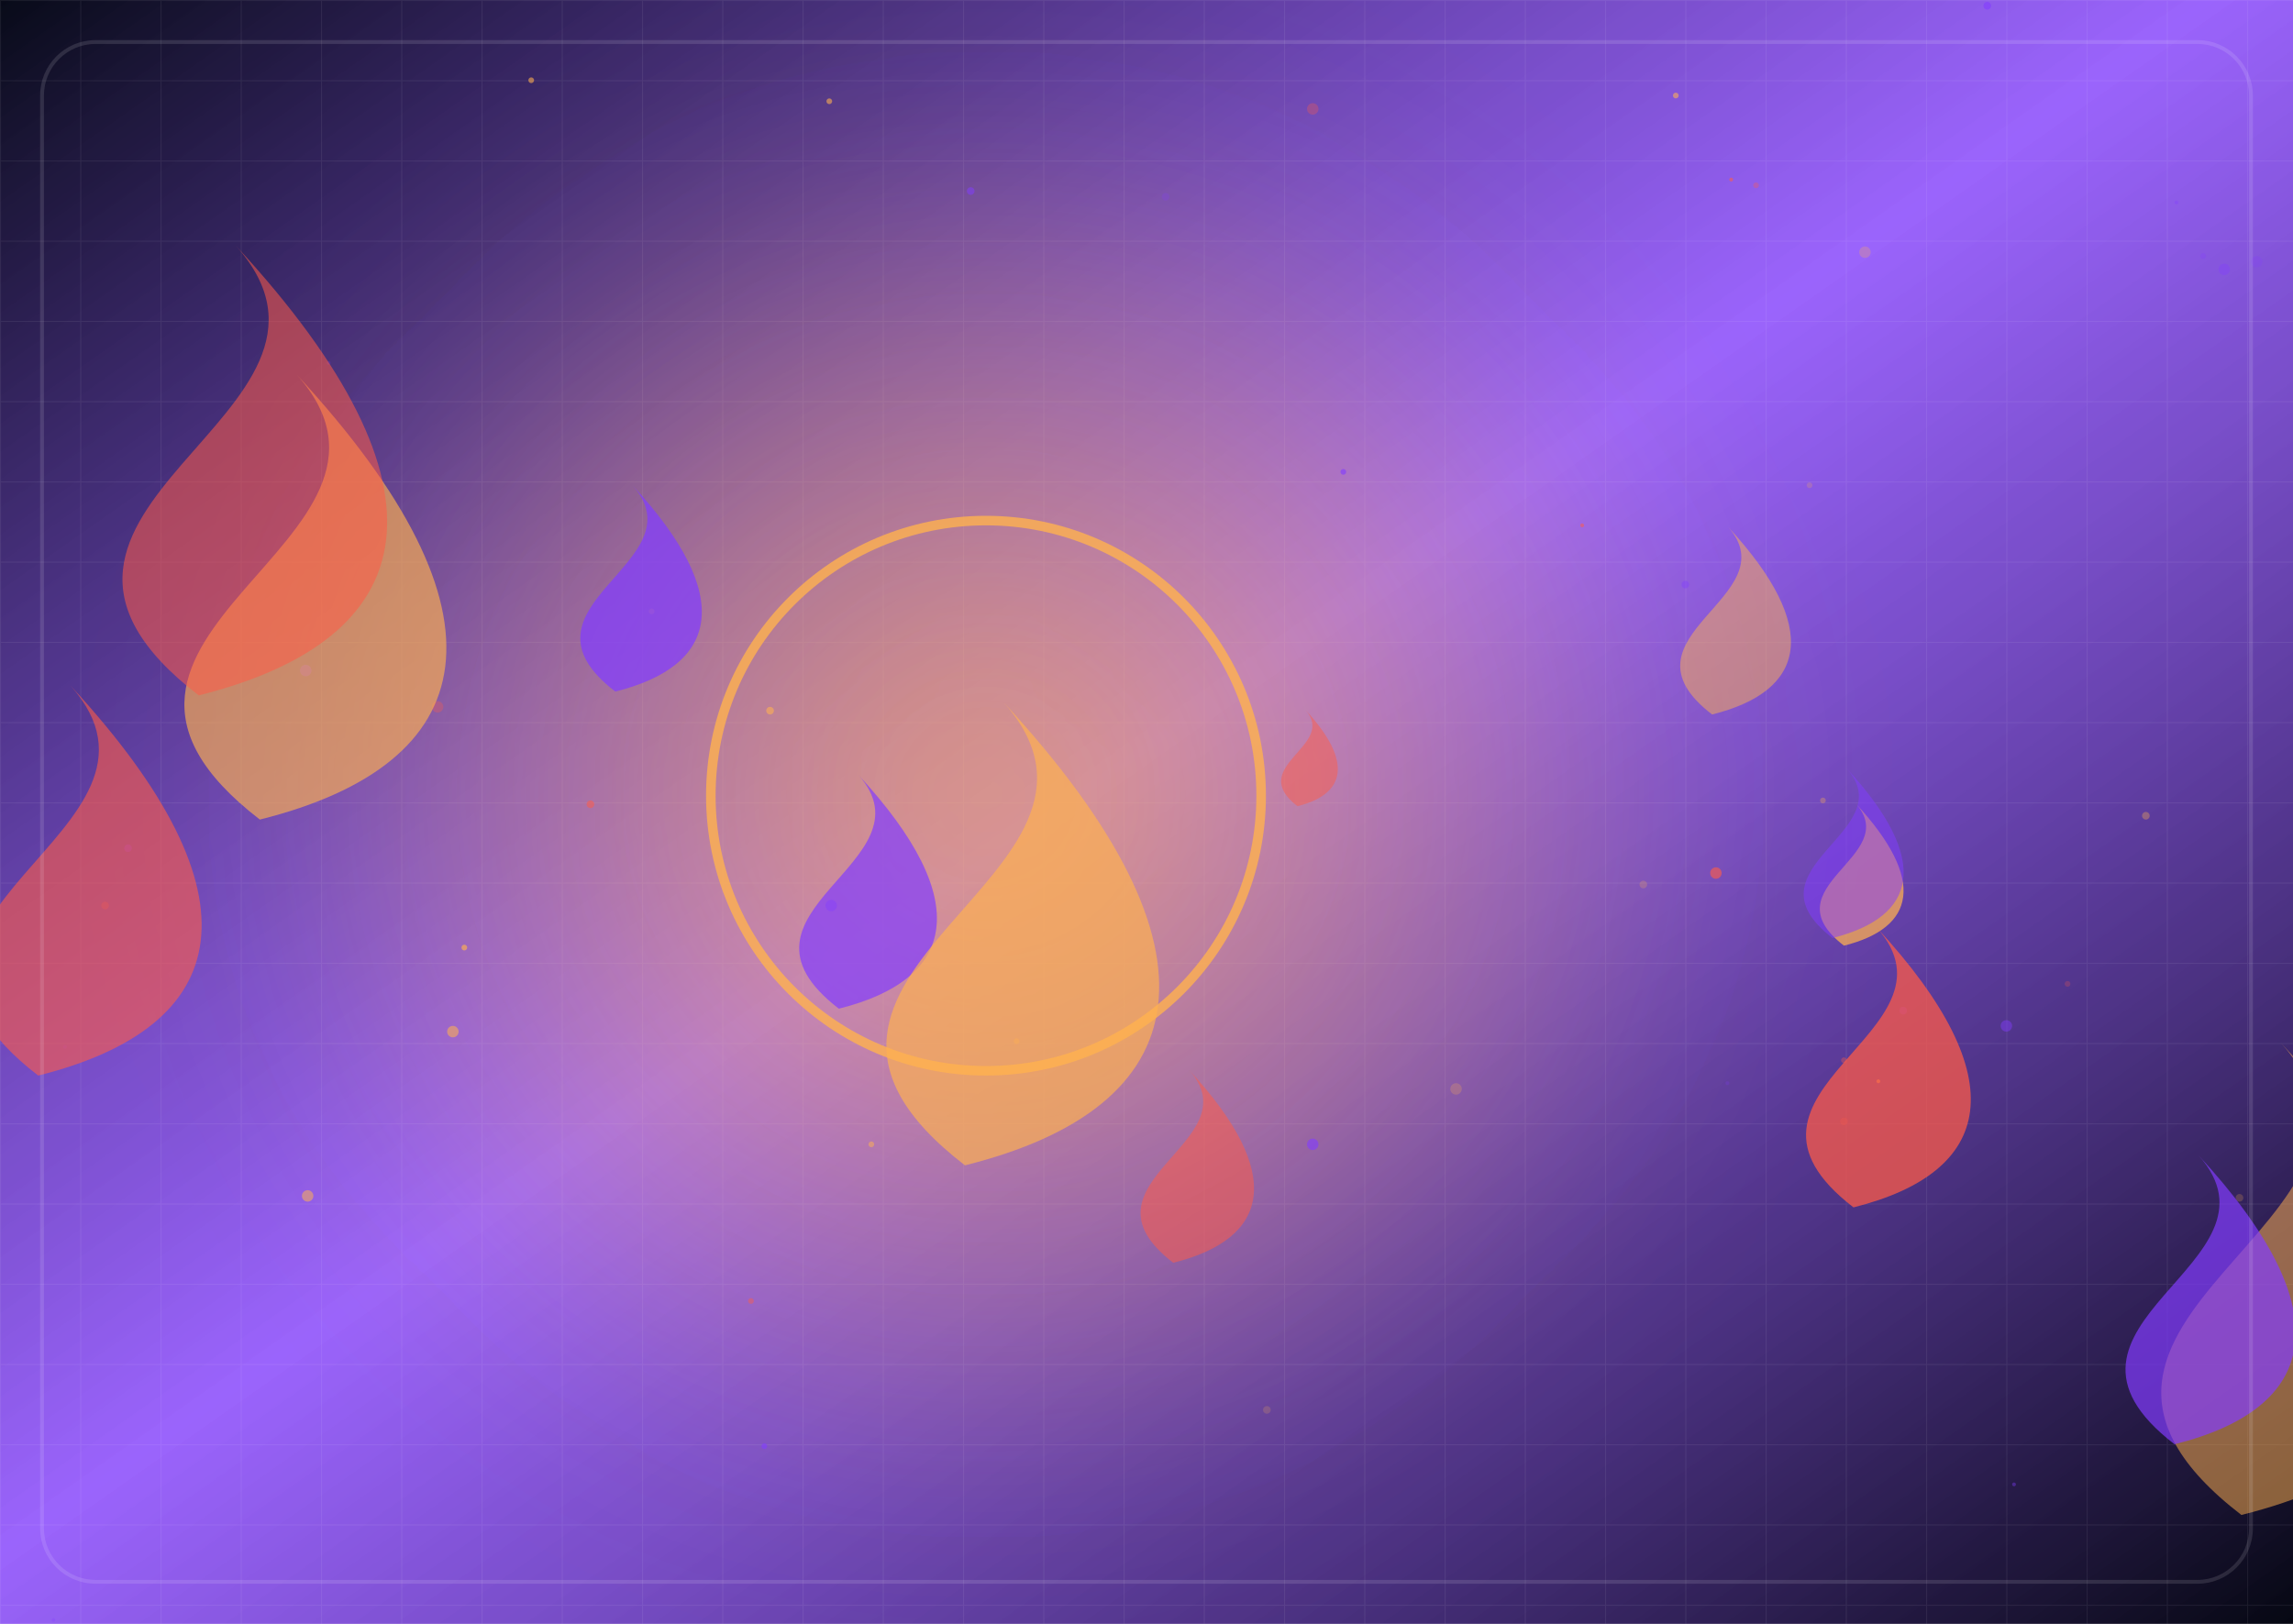
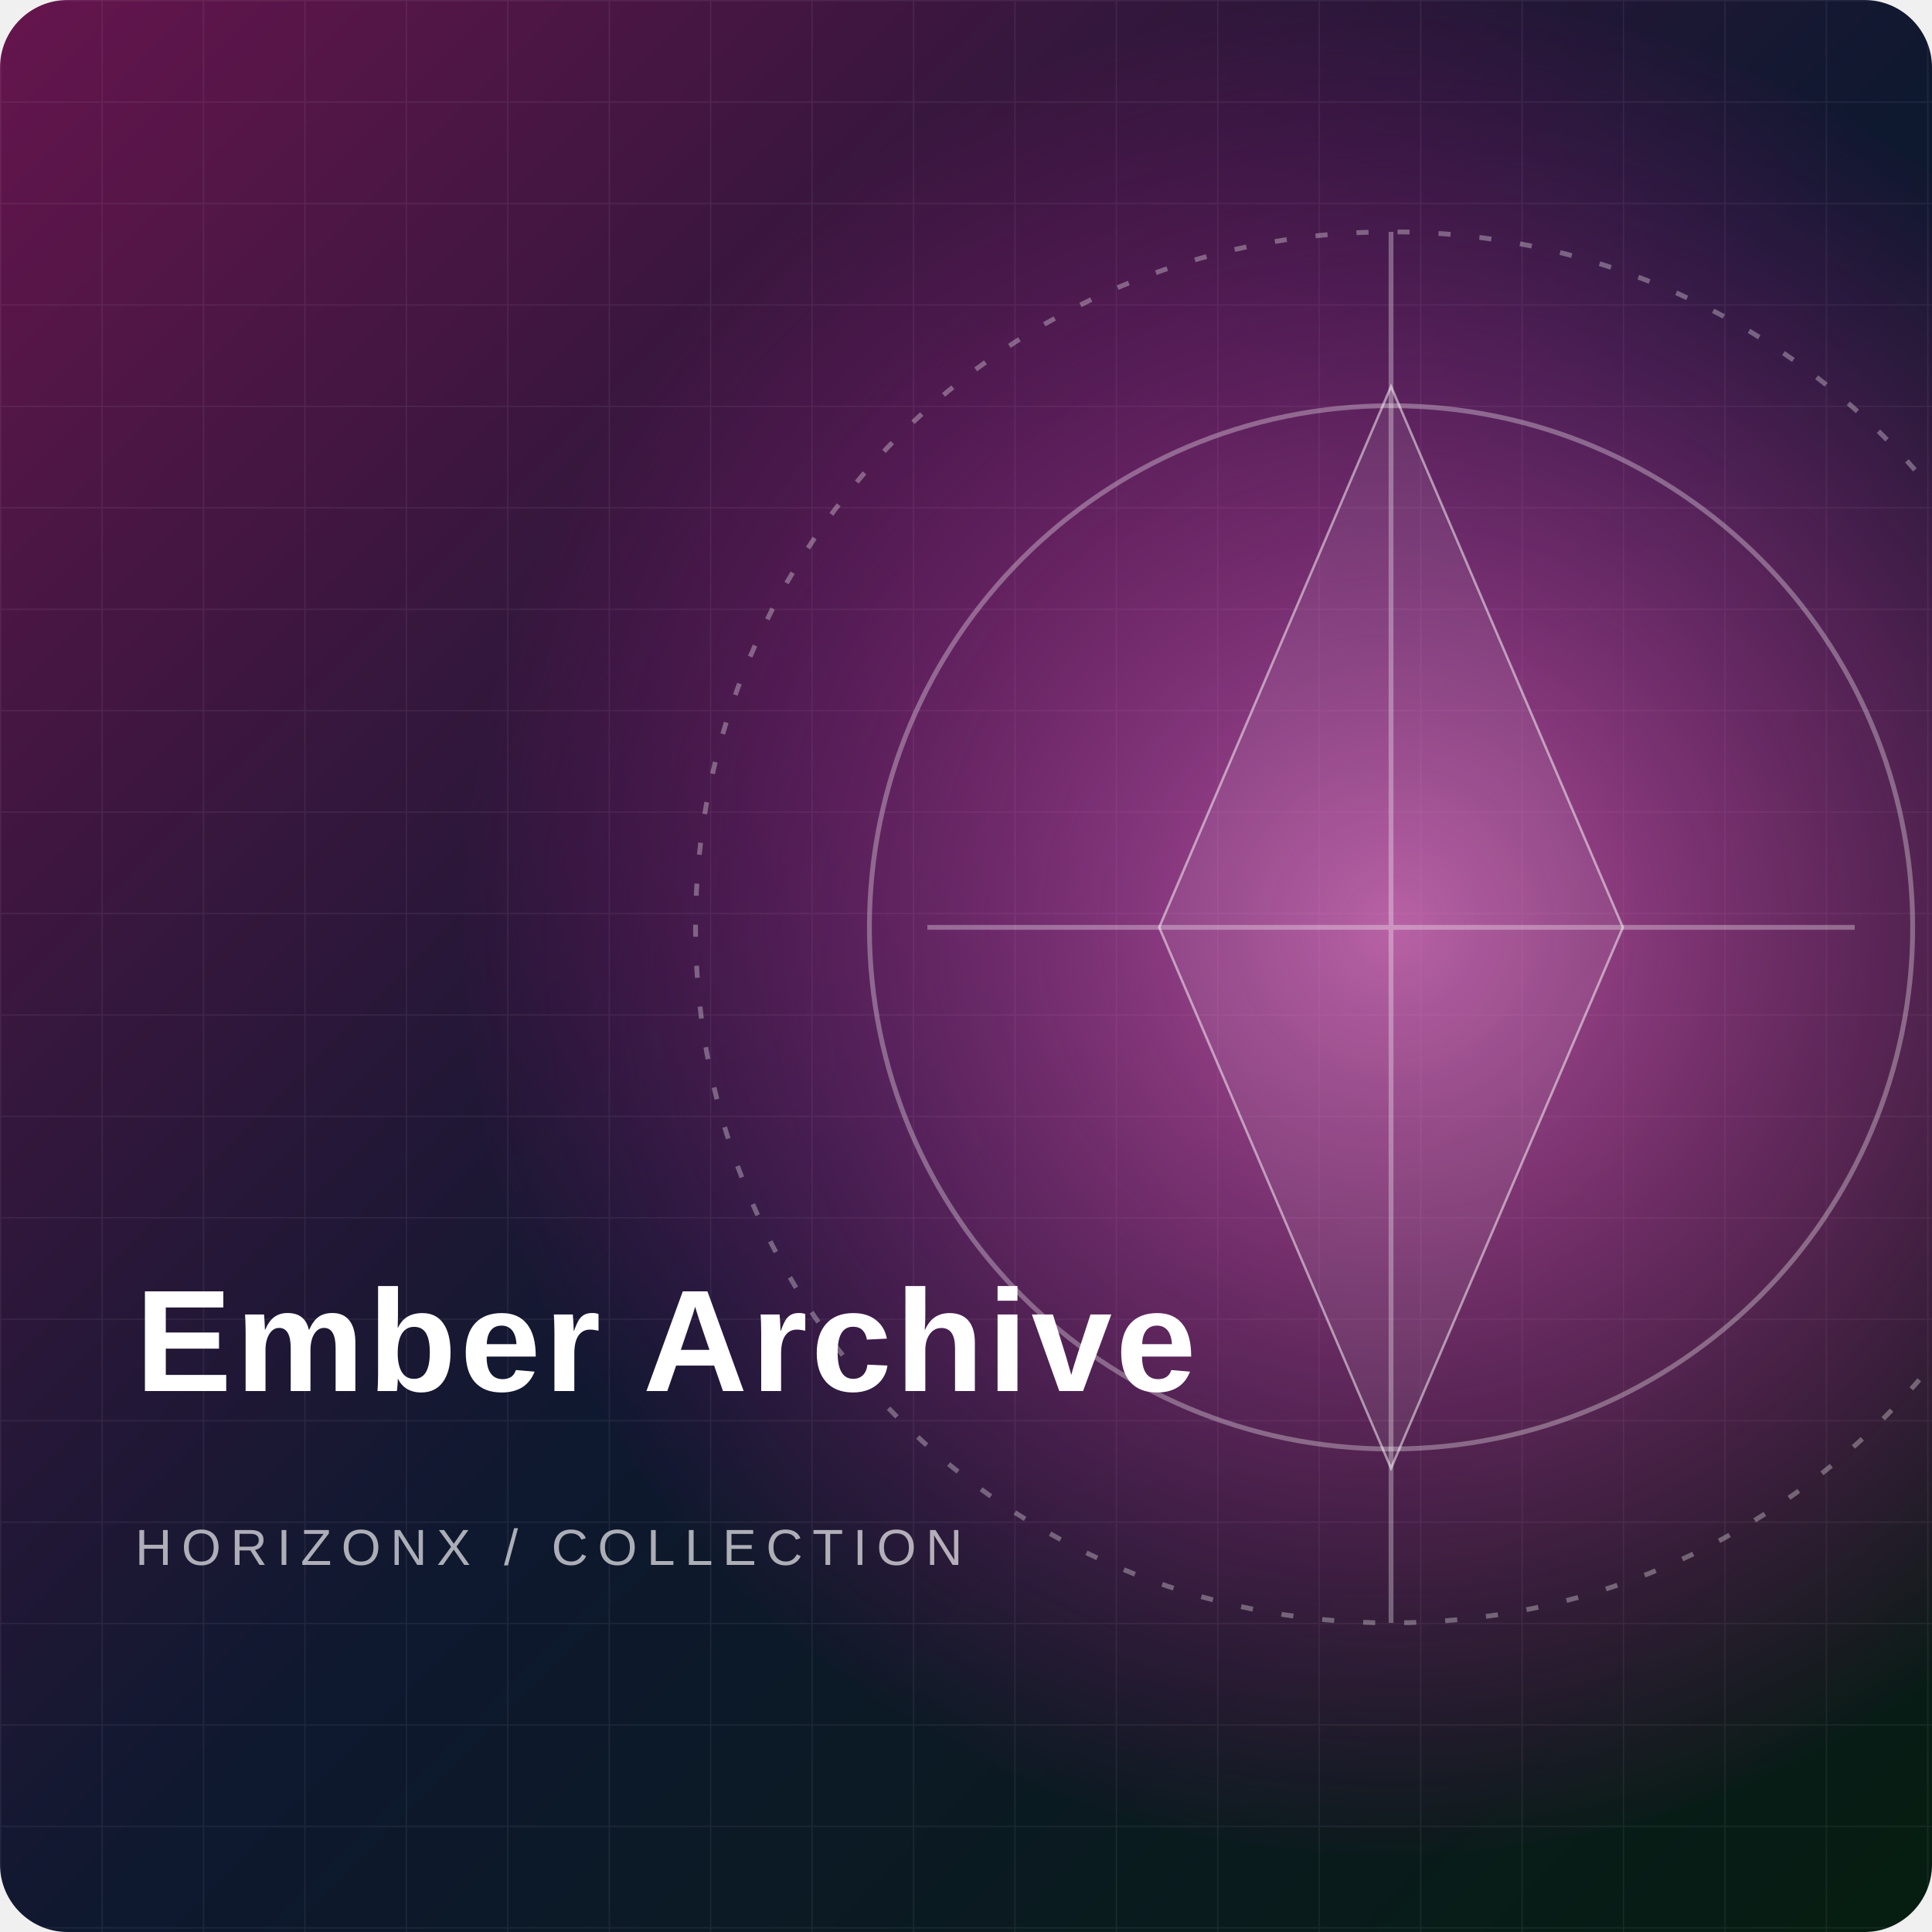
- <svg xmlns="http://www.w3.org/2000/svg" width="1200" height="850" viewBox="0 0 1200 850">
+ <svg xmlns="http://www.w3.org/2000/svg" width="800" height="800" viewBox="0 0 800 800" fill="none">
  <defs>
-     <linearGradient id="bg" x1="0" y1="0" x2="1" y2="1">
-       <stop stop-color="#070a17" />
-       <stop offset=".48" stop-color="#823cff" stop-opacity=".78" />
-       <stop offset="1" stop-color="#050711" />
+     <linearGradient id="g" x1="0" y1="0" x2="800" y2="800" gradientUnits="userSpaceOnUse">
+       <stop stop-color="hsl(318,65%,24%)" />
+       <stop offset=".52" stop-color="hsl(222,55%,12%)" />
+       <stop offset="1" stop-color="hsl(146,65%,7%)" />
    </linearGradient>
-     <radialGradient id="glow">
-       <stop stop-color="#ffb14f" stop-opacity=".72" />
-       <stop offset="1" stop-color="#ffb14f" stop-opacity="0" />
+     <radialGradient id="r">
+       <stop stop-color="hsl(318,90%,70%)" stop-opacity=".7" />
+       <stop offset="1" stop-color="hsl(318,90%,50%)" stop-opacity="0" />
    </radialGradient>
-     <linearGradient id="metal" x1="0" y1="0" x2="1" y2="1">
-       <stop stop-color="#ffffff" stop-opacity=".85" />
-       <stop offset=".25" stop-color="#ffb14f" />
-       <stop offset=".68" stop-color="#ff5b46" />
-       <stop offset="1" stop-color="#10172e" />
-     </linearGradient>
-     <pattern id="grid" width="42" height="42" patternUnits="userSpaceOnUse">
-       <path d="M42 0H0V42" fill="none" stroke="white" stroke-opacity=".07" stroke-width="1" />
+     <pattern id="p" width="42" height="42" patternUnits="userSpaceOnUse">
+       <path d="M42 0H0V42" stroke="white" stroke-opacity=".07" />
    </pattern>
-     <filter id="blur">
-       <feGaussianBlur stdDeviation="50" />
-     </filter>
  </defs>
-   <rect width="1200" height="850" fill="url(#bg)" />
-   <rect width="1200" height="850" fill="url(#grid)" />
-   <ellipse cx="516" cy="416" rx="408" ry="382" fill="url(#glow)" filter="url(#blur)" />
-   <circle cx="983" cy="566" r="1" fill="#ffb14f" opacity="0.61" />
-   <circle cx="965" cy="555" r="1.5" fill="#ff5b46" opacity="0.35" />
-   <circle cx="882" cy="306" r="2" fill="#823cff" opacity="0.39" />
-   <circle cx="687" cy="57" r="3" fill="#ff5b46" opacity="0.29" />
-   <circle cx="954" cy="419" r="1.5" fill="#ffb14f" opacity="0.31" />
-   <circle cx="229" cy="370" r="3" fill="#ff5b46" opacity="0.30" />
-   <circle cx="67" cy="444" r="2" fill="#823cff" opacity="0.43" />
-   <circle cx="1050" cy="537" r="3" fill="#823cff" opacity="0.44" />
-   <circle cx="1040" cy="3" r="2" fill="#823cff" opacity="0.61" />
-   <circle cx="1164" cy="141" r="3" fill="#823cff" opacity="0.35" />
-   <circle cx="161" cy="626" r="3" fill="#ffb14f" opacity="0.53" />
-   <circle cx="341" cy="320" r="1.5" fill="#ffb14f" opacity="0.34" />
-   <circle cx="947" cy="254" r="1.5" fill="#ffb14f" opacity="0.21" />
-   <circle cx="1123" cy="427" r="2" fill="#ffb14f" opacity="0.34" />
-   <circle cx="1139" cy="106" r="1" fill="#823cff" opacity="0.32" />
-   <circle cx="435" cy="474" r="3" fill="#823cff" opacity="0.41" />
-   <circle cx="309" cy="421" r="2" fill="#ff5b46" opacity="0.53" />
-   <circle cx="996" cy="529" r="2" fill="#823cff" opacity="0.42" />
-   <circle cx="828" cy="275" r="1" fill="#ff5b46" opacity="0.52" />
-   <circle cx="965" cy="587" r="2" fill="#ff5b46" opacity="0.22" />
-   <circle cx="278" cy="42" r="1.5" fill="#ffb14f" opacity="0.58" />
-   <circle cx="400" cy="757" r="1.5" fill="#823cff" opacity="0.59" />
-   <circle cx="687" cy="599" r="3" fill="#823cff" opacity="0.61" />
-   <circle cx="860" cy="463" r="2" fill="#ffb14f" opacity="0.22" />
-   <circle cx="877" cy="50" r="1.5" fill="#ffb14f" opacity="0.57" />
-   <circle cx="904" cy="567" r="1" fill="#823cff" opacity="0.20" />
-   <circle cx="610" cy="103" r="2" fill="#823cff" opacity="0.21" />
-   <circle cx="393" cy="681" r="1.5" fill="#ff5b46" opacity="0.44" />
-   <circle cx="508" cy="100" r="2" fill="#823cff" opacity="0.51" />
-   <circle cx="456" cy="599" r="1.5" fill="#ffb14f" opacity="0.50" />
-   <circle cx="1082" cy="515" r="1.5" fill="#ff5b46" opacity="0.22" />
-   <circle cx="403" cy="372" r="2" fill="#ffb14f" opacity="0.57" />
-   <circle cx="663" cy="738" r="2" fill="#ffb14f" opacity="0.19" />
-   <circle cx="55" cy="474" r="2" fill="#ff5b46" opacity="0.24" />
-   <circle cx="898" cy="457" r="3" fill="#ff5b46" opacity="0.61" />
-   <circle cx="919" cy="97" r="1.5" fill="#ff5b46" opacity="0.31" />
-   <circle cx="28" cy="848" r="1" fill="#823cff" opacity="0.24" />
-   <circle cx="532" cy="545" r="1.5" fill="#ffb14f" opacity="0.36" />
-   <circle cx="762" cy="570" r="3" fill="#ffb14f" opacity="0.23" />
-   <circle cx="703" cy="247" r="1.5" fill="#823cff" opacity="0.61" />
-   <circle cx="237" cy="540" r="3" fill="#ffb14f" opacity="0.56" />
-   <circle cx="1153" cy="134" r="1.5" fill="#823cff" opacity="0.26" />
-   <circle cx="1181" cy="137" r="3" fill="#823cff" opacity="0.22" />
-   <circle cx="160" cy="351" r="3" fill="#823cff" opacity="0.57" />
-   <circle cx="172" cy="190" r="1" fill="#823cff" opacity="0.21" />
-   <circle cx="243" cy="496" r="1.5" fill="#ffb14f" opacity="0.65" />
-   <circle cx="434" cy="53" r="1.5" fill="#ffb14f" opacity="0.58" />
-   <circle cx="1172" cy="627" r="2" fill="#ffb14f" opacity="0.21" />
-   <circle cx="976" cy="132" r="3" fill="#ffb14f" opacity="0.26" />
-   <circle cx="34" cy="548" r="1" fill="#823cff" opacity="0.28" />
-   <circle cx="906" cy="94" r="1" fill="#ff5b46" opacity="0.57" />
-   <circle cx="1054" cy="777" r="1" fill="#823cff" opacity="0.38" />
-   <path d="M965 495 C924.7 464 996 448.5 971.2 420.6 C1008.4 460.9 1002.2 485.7 965 495Z" fill="#ffb14f" opacity="0.73" />
-   <path d="M614 661 C559.4 619 656 598.0 622.4 560.2 C672.8 614.8 664.4 648.4 614 661Z" fill="#ff5b46" opacity="0.53" />
-   <path d="M439 528 C372.7 477 490 451.5 449.2 405.6 C510.4 471.9 500.2 512.7 439 528Z" fill="#823cff" opacity="0.70" />
-   <path d="M896 374 C842.7 333 937 312.5 904.2 275.6 C953.4 328.9 945.2 361.7 896 374Z" fill="#ffb14f" opacity="0.49" />
-   <path d="M970 632 C890.7 571 1031 540.5 982.2 485.6 C1055.4 564.9 1043.2 613.7 970 632Z" fill="#ff5b46" opacity="0.73" />
-   <path d="M322 362 C263.5 317 367 294.5 331.0 254.0 C385.0 312.5 376.0 348.5 322 362Z" fill="#823cff" opacity="0.73" />
-   <path d="M505 610 C373.7 509 606 458.5 525.2 367.6 C646.4 498.9 626.2 579.7 505 610Z" fill="#ffb14f" opacity="0.67" />
-   <path d="M679 422 C651.7 401 700 390.5 683.2 371.6 C708.4 398.9 704.2 415.7 679 422Z" fill="#ff5b46" opacity="0.48" />
-   <path d="M959 491 C910.9 454 996 435.5 966.4 402.2 C1010.8 450.3 1003.4 479.9 959 491Z" fill="#823cff" opacity="0.50" />
-   <path d="M1173 793 C1039.1 690 1276 638.5 1193.6 545.8 C1317.2 679.7 1296.6 762.1 1173 793Z" fill="#ffb14f" opacity="0.51" />
-   <path d="M20 563 C-90.5 478 105 435.5 37.0 359.0 C139.0 469.5 122.0 537.5 20 563Z" fill="#ff5b46" opacity="0.60" />
-   <path d="M1138 756 C1056.1 693 1201 661.5 1150.6 604.8 C1226.2 686.7 1213.6 737.1 1138 756Z" fill="#823cff" opacity="0.69" />
-   <path d="M136 429 C9.9 332 233 283.5 155.4 196.2 C271.8 322.3 252.4 399.9 136 429Z" fill="#ffb14f" opacity="0.64" />
-   <path d="M104 364 C-23.4 266 202 217.0 123.6 128.8 C241.2 256.2 221.6 334.6 104 364Z" fill="#ff5b46" opacity="0.54" />
-   <circle cx="516" cy="416.5" r="144" fill="none" stroke="#ffb14f" stroke-width="5" opacity=".8" />
-   <rect x="22" y="22" width="1156" height="806" rx="28" fill="none" stroke="white" stroke-opacity=".12" stroke-width="2" />
+   <rect width="800" height="800" rx="28" fill="url(#g)" />
+   <rect width="800" height="800" rx="28" fill="url(#p)" />
+   <circle cx="576" cy="384" r="384" fill="url(#r)" />
+   <g stroke="white" stroke-opacity=".32" stroke-width="2">
+     <circle cx="576" cy="384" r="216" />
+     <circle cx="576" cy="384" r="288" stroke-dasharray="5 12" />
+     <path d="M384 384h384M576 96v576" />
+   </g>
+   <path d="M576 160l96 224l-96 224l-96 -224z" fill="white" fill-opacity=".08" stroke="white" stroke-opacity=".5" />
+   <g fill="white">
+     <text x="7%" y="576" font-family="Arial,sans-serif" font-size="60" font-weight="700" letter-spacing="1.5">Ember Archive</text>
+     <text x="7%" y="648" font-family="Arial,sans-serif" font-size="21" letter-spacing="4" fill-opacity=".65">HORIZONX  /  COLLECTION</text>
+   </g>
</svg>
